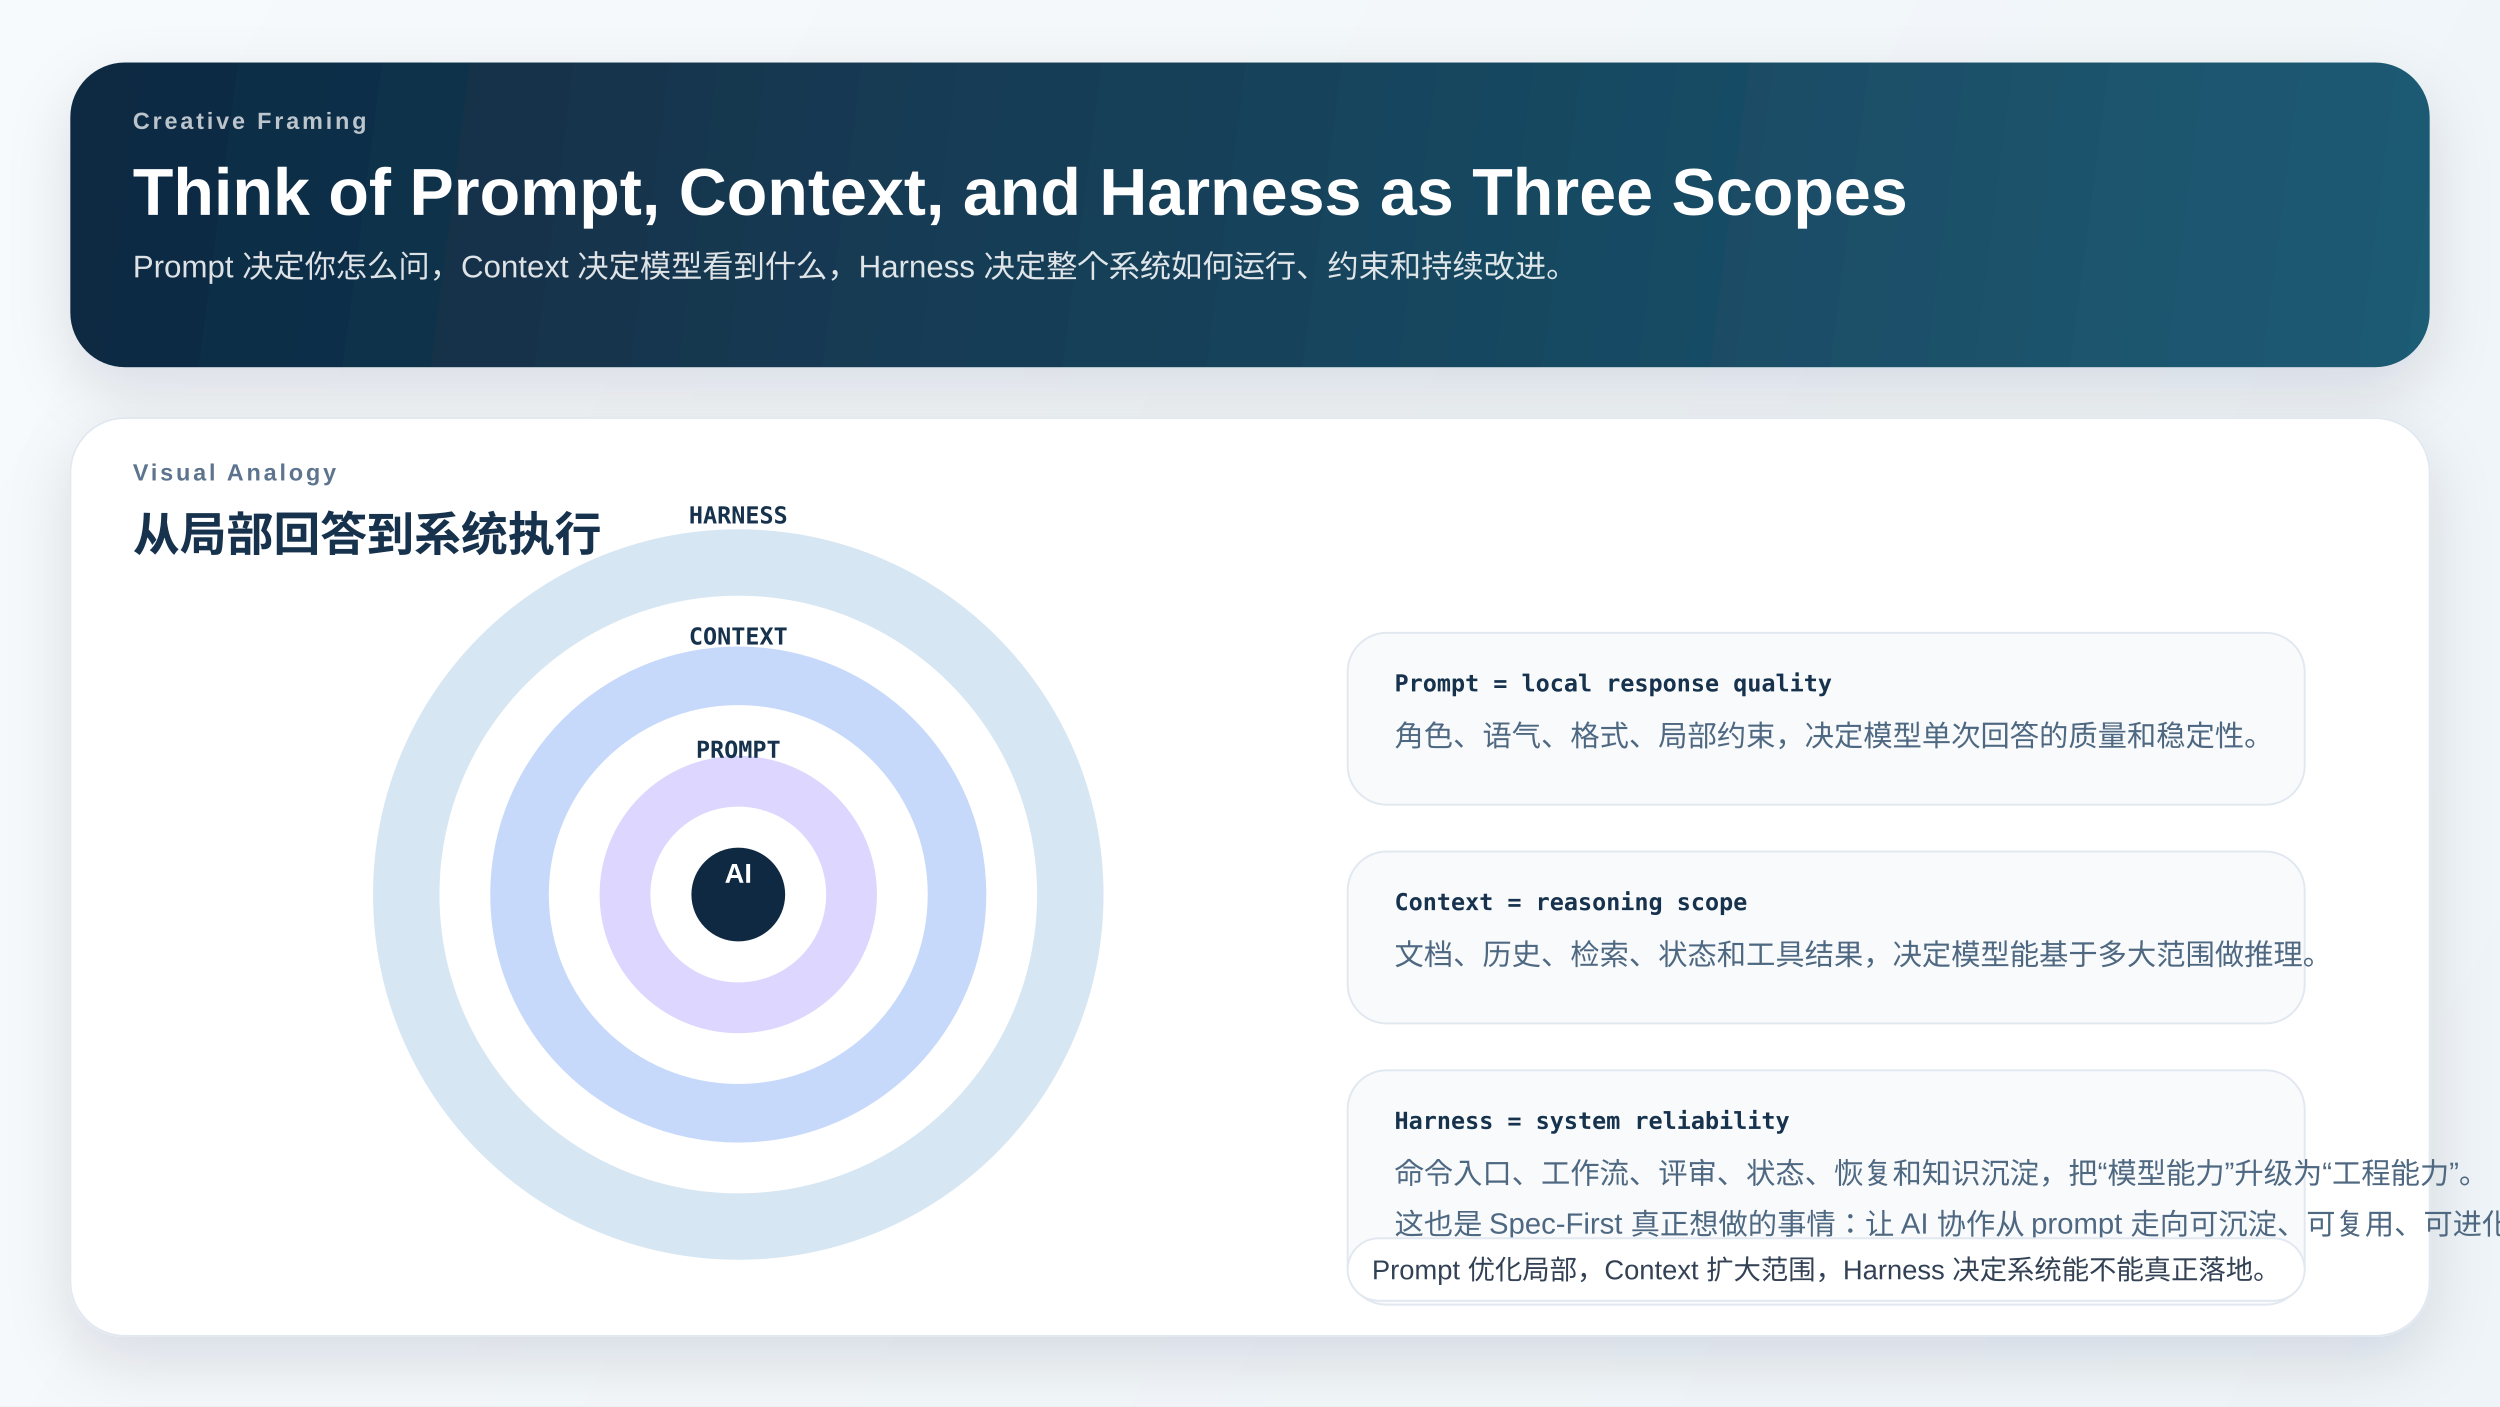
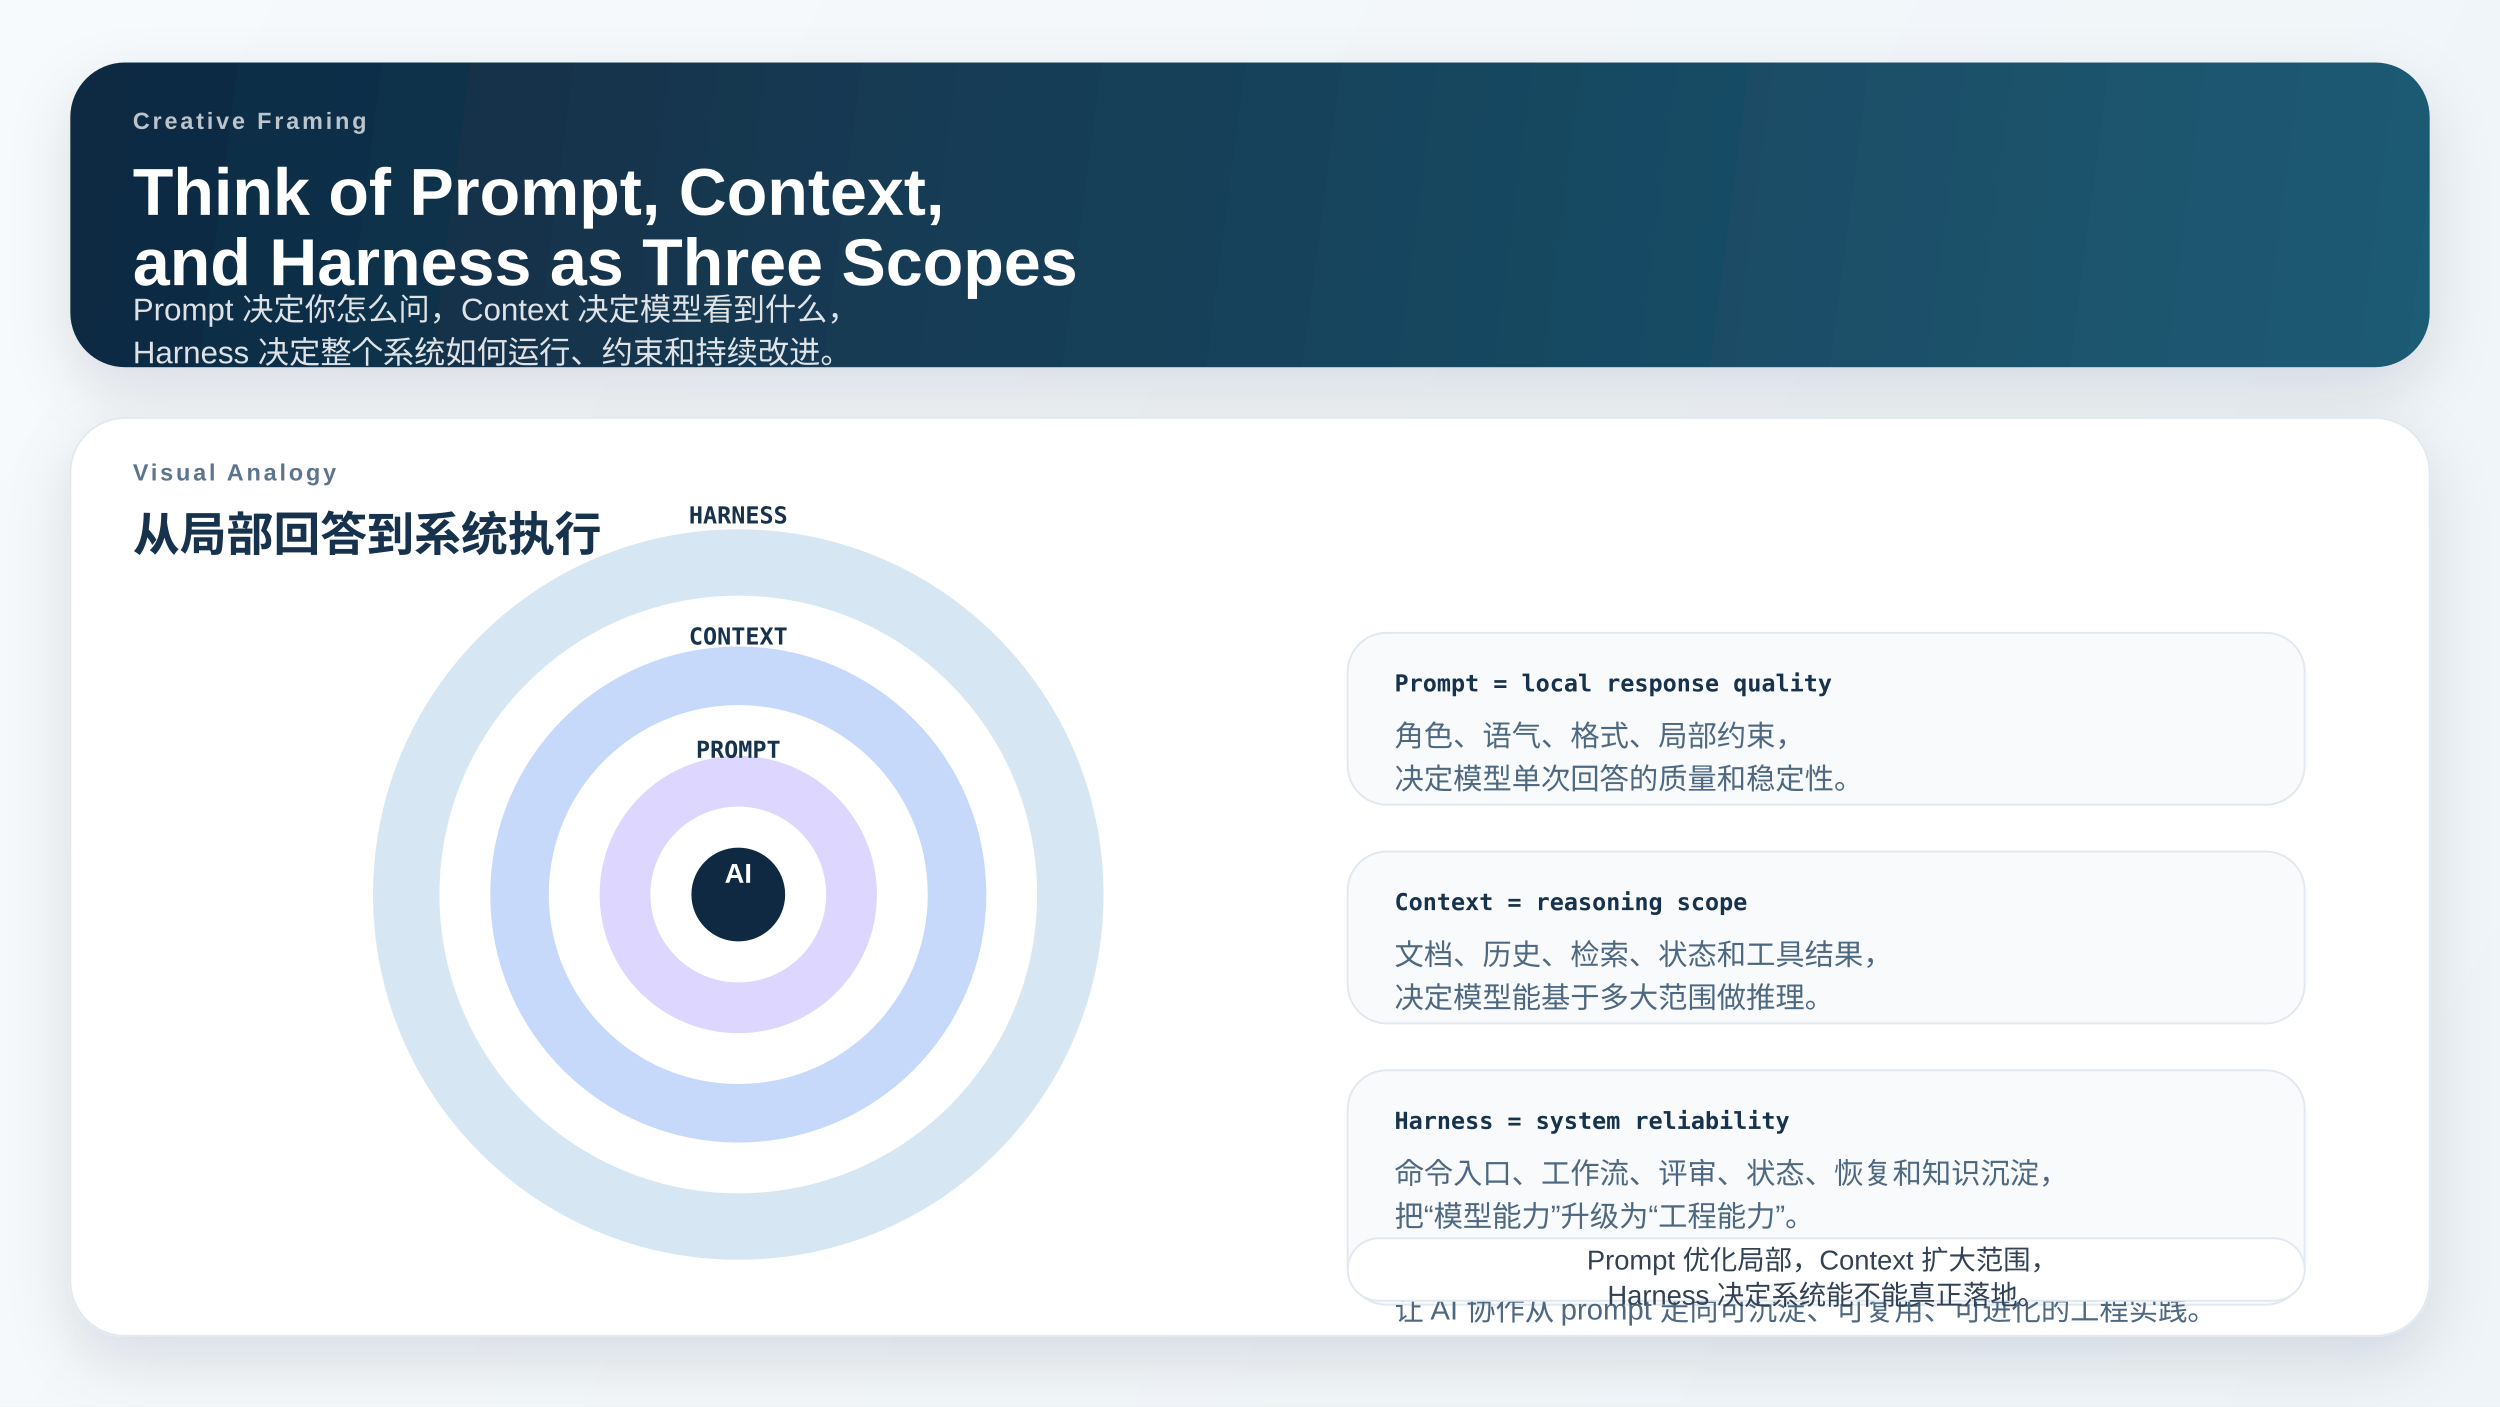
<svg xmlns="http://www.w3.org/2000/svg" viewBox="0 0 1280 720" width="1280" height="720" role="img" aria-labelledby="title desc">
  <defs>
    <linearGradient id="bg" x1="0" y1="0" x2="1280" y2="720" gradientUnits="userSpaceOnUse">
      <stop offset="0" stop-color="#F7FAFC" />
      <stop offset="1" stop-color="#EEF4F8" />
    </linearGradient>
    <linearGradient id="hero" x1="36" y1="32" x2="1244" y2="188" gradientUnits="userSpaceOnUse">
      <stop offset="0" stop-color="#0F2942" />
      <stop offset="1" stop-color="#1E5B74" />
    </linearGradient>
    <filter id="shadow" x="-20%" y="-20%" width="140%" height="150%">
      <feDropShadow dx="0" dy="12" stdDeviation="16" flood-color="#10243B" flood-opacity="0.12" />
    </filter>
    <style>
      .h1 { font: 700 34px "Avenir Next", "PingFang SC", "Helvetica Neue", Arial, sans-serif; fill: #fff; }
      .h2 { font: 700 24px "Avenir Next", "PingFang SC", "Helvetica Neue", Arial, sans-serif; fill: #17324d; }
      .eyebrowLight { font: 700 12px "Avenir Next", "PingFang SC", Arial, sans-serif; letter-spacing: 0.12em; fill: rgba(255,255,255,0.72); text-transform: uppercase; }
      .eyebrowDark { font: 700 12px "Avenir Next", "PingFang SC", Arial, sans-serif; letter-spacing: 0.12em; fill: #5D748E; text-transform: uppercase; }
      .sub { font: 500 16px "Avenir Next", "PingFang SC", "Helvetica Neue", Arial, sans-serif; fill: rgba(255,255,255,0.86); }
      .body { font: 500 15px "Avenir Next", "PingFang SC", "Helvetica Neue", Arial, sans-serif; fill: #4E6881; }
      .small { font: 600 13px "Avenir Next", "PingFang SC", "Helvetica Neue", Arial, sans-serif; fill: #4E6881; }
      .mono { font: 700 12px "SFMono-Regular", Menlo, monospace; fill: #17324d; }
    </style>
  </defs>
  <rect width="1280" height="720" fill="url(#bg)" />
  <g filter="url(#shadow)">
    <rect x="36" y="32" width="1208" height="156" rx="28" fill="url(#hero)" />
  </g>
  <text x="68" y="66" class="eyebrowLight">Creative Framing</text>
-   <text x="68" y="110" class="h1">Think of Prompt, Context, and Harness as Three Scopes</text>
-   <text x="68" y="142" class="sub">Prompt 决定你怎么问，Context 决定模型看到什么，Harness 决定整个系统如何运行、约束和持续改进。</text>
+   <text x="68" y="110" class="h1">
+     <tspan x="68" dy="0">Think of Prompt, Context,</tspan>
+     <tspan x="68" dy="36">and Harness as Three Scopes</tspan>
+   </text>
+   <text x="68" y="164" class="sub">
+     <tspan x="68" dy="0">Prompt 决定你怎么问，Context 决定模型看到什么，</tspan>
+     <tspan x="68" dy="22">Harness 决定整个系统如何运行、约束和持续改进。</tspan>
+   </text>
  <g filter="url(#shadow)">
    <rect x="36" y="214" width="1208" height="470" rx="28" fill="#fff" stroke="#E2E8F0" />
  </g>
  <text x="68" y="246" class="eyebrowDark">Visual Analogy</text>
  <text x="68" y="282" class="h2">从局部回答到系统执行</text>
  <g transform="translate(378 458)">
    <circle cx="0" cy="0" r="170" fill="none" stroke="#D6E6F2" stroke-width="34" />
    <circle cx="0" cy="0" r="112" fill="none" stroke="#C7D9FB" stroke-width="30" />
    <circle cx="0" cy="0" r="58" fill="none" stroke="#DDD6FE" stroke-width="26" />
    <circle cx="0" cy="0" r="24" fill="#0F2942" />
    <text x="0" y="-190" text-anchor="middle" class="mono">HARNESS</text>
    <text x="0" y="-128" text-anchor="middle" class="mono">CONTEXT</text>
    <text x="0" y="-70" text-anchor="middle" class="mono">PROMPT</text>
    <text x="0" y="-6" text-anchor="middle" style="font:700 14px 'Avenir Next','PingFang SC','Helvetica Neue',Arial,sans-serif; fill:#fff;">AI</text>
  </g>
  <g transform="translate(690 324)">
    <rect x="0" y="0" width="490" height="88" rx="20" fill="#F8FAFC" stroke="#E2E8F0" />
    <text x="24" y="30" class="mono">Prompt = local response quality</text>
-     <text x="24" y="58" class="body">角色、语气、格式、局部约束，决定模型单次回答的质量和稳定性。</text>
+     <text x="24" y="58" class="body">
+       <tspan x="24" dy="0">角色、语气、格式、局部约束，</tspan>
+       <tspan x="24" dy="22">决定模型单次回答的质量和稳定性。</tspan>
+     </text>
    <rect x="0" y="112" width="490" height="88" rx="20" fill="#F8FAFC" stroke="#E2E8F0" />
    <text x="24" y="142" class="mono">Context = reasoning scope</text>
-     <text x="24" y="170" class="body">文档、历史、检索、状态和工具结果，决定模型能基于多大范围做推理。</text>
+     <text x="24" y="170" class="body">
+       <tspan x="24" dy="0">文档、历史、检索、状态和工具结果，</tspan>
+       <tspan x="24" dy="22">决定模型能基于多大范围做推理。</tspan>
+     </text>
    <rect x="0" y="224" width="490" height="120" rx="20" fill="#F8FAFC" stroke="#E2E8F0" />
    <text x="24" y="254" class="mono">Harness = system reliability</text>
-     <text x="24" y="282" class="body">命令入口、工作流、评审、状态、恢复和知识沉淀，把“模型能力”升级为“工程能力”。</text>
-     <text x="24" y="308" class="body">这也是 Spec-First 真正想做的事情：让 AI 协作从 prompt 走向可沉淀、可复用、可进化的工程实践。</text>
+     <text x="24" y="282" class="body">
+       <tspan x="24" dy="0">命令入口、工作流、评审、状态、恢复和知识沉淀，</tspan>
+       <tspan x="24" dy="22">把“模型能力”升级为“工程能力”。</tspan>
+     </text>
+     <text x="24" y="330" class="body">
+       <tspan x="24" dy="0">这也是 Spec-First 真正想做的事情：</tspan>
+       <tspan x="24" dy="22">让 AI 协作从 prompt 走向可沉淀、可复用、可进化的工程实践。</tspan>
+     </text>
  </g>
  <g transform="translate(690 634)">
    <rect x="0" y="0" width="490" height="32" rx="16" fill="#fff" stroke="#E2E8F0" />
-     <text x="245" y="21" text-anchor="middle" class="body" style="font-size:14px; fill:#334155;">Prompt 优化局部，Context 扩大范围，Harness 决定系统能不能真正落地。</text>
+     <text x="245" y="16" text-anchor="middle" class="body" style="font-size:14px; fill:#334155;">
+       <tspan x="245" dy="0">Prompt 优化局部，Context 扩大范围，</tspan>
+       <tspan x="245" dy="18">Harness 决定系统能不能真正落地。</tspan>
+     </text>
  </g>
</svg>
